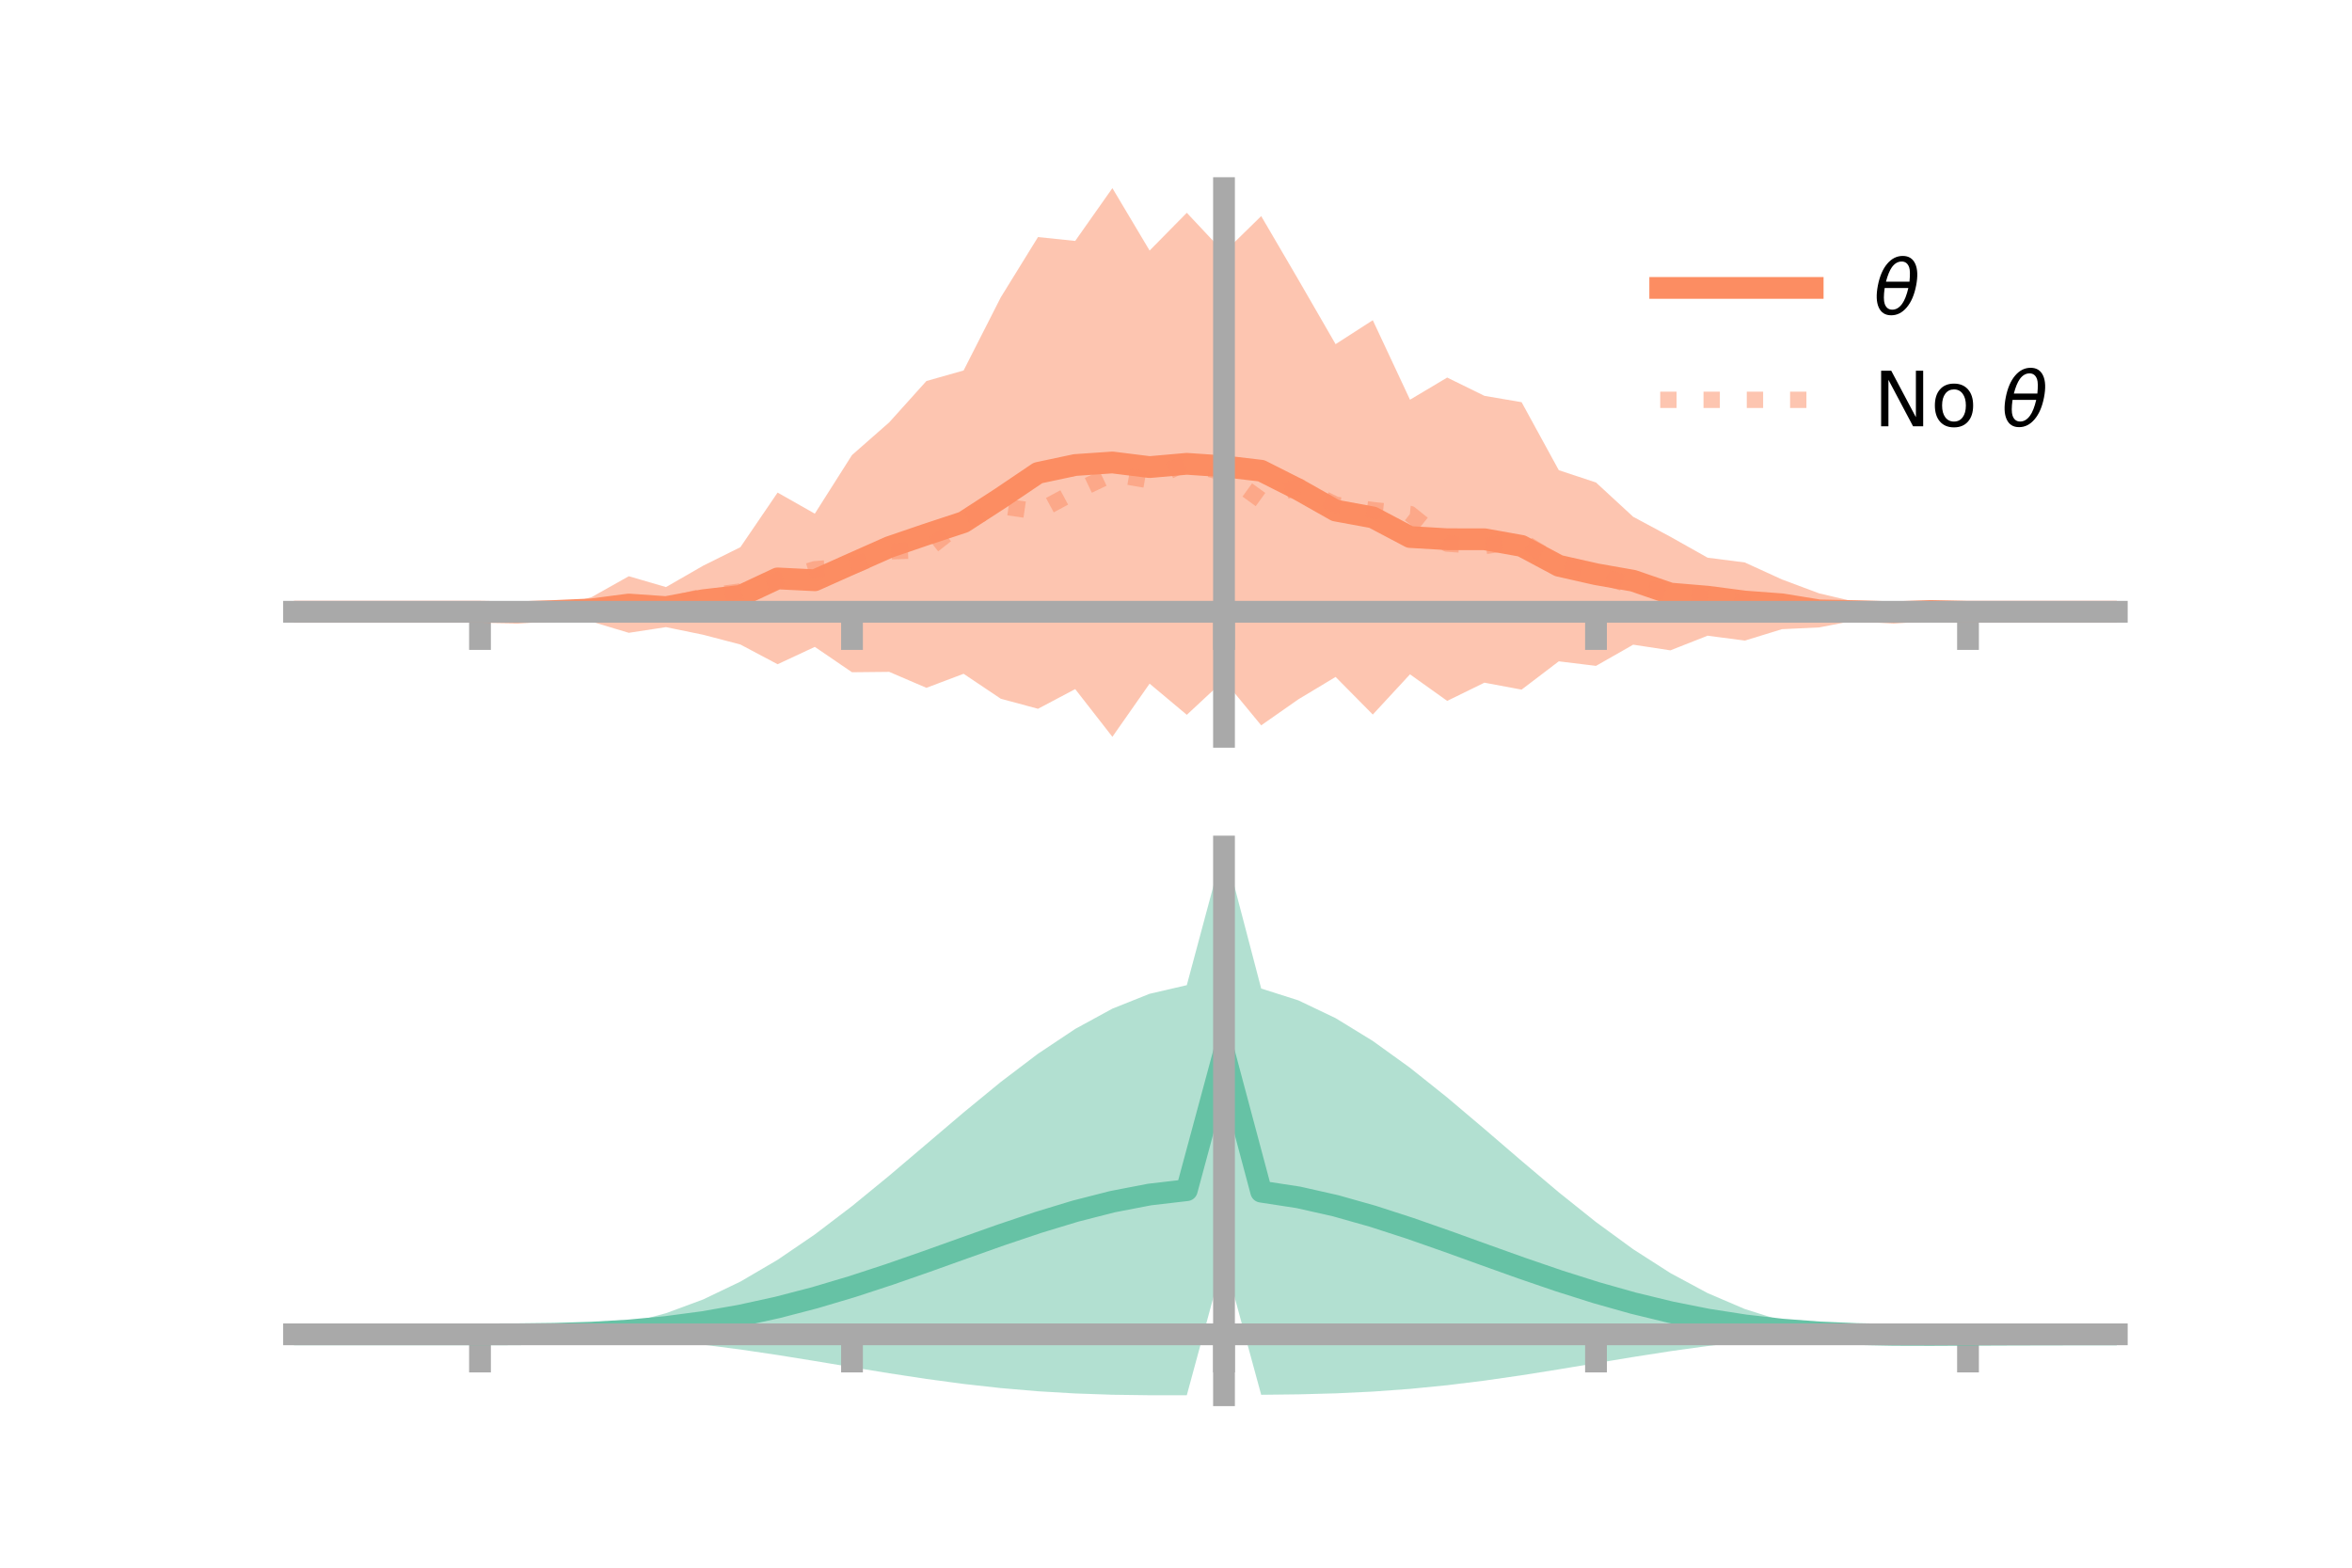
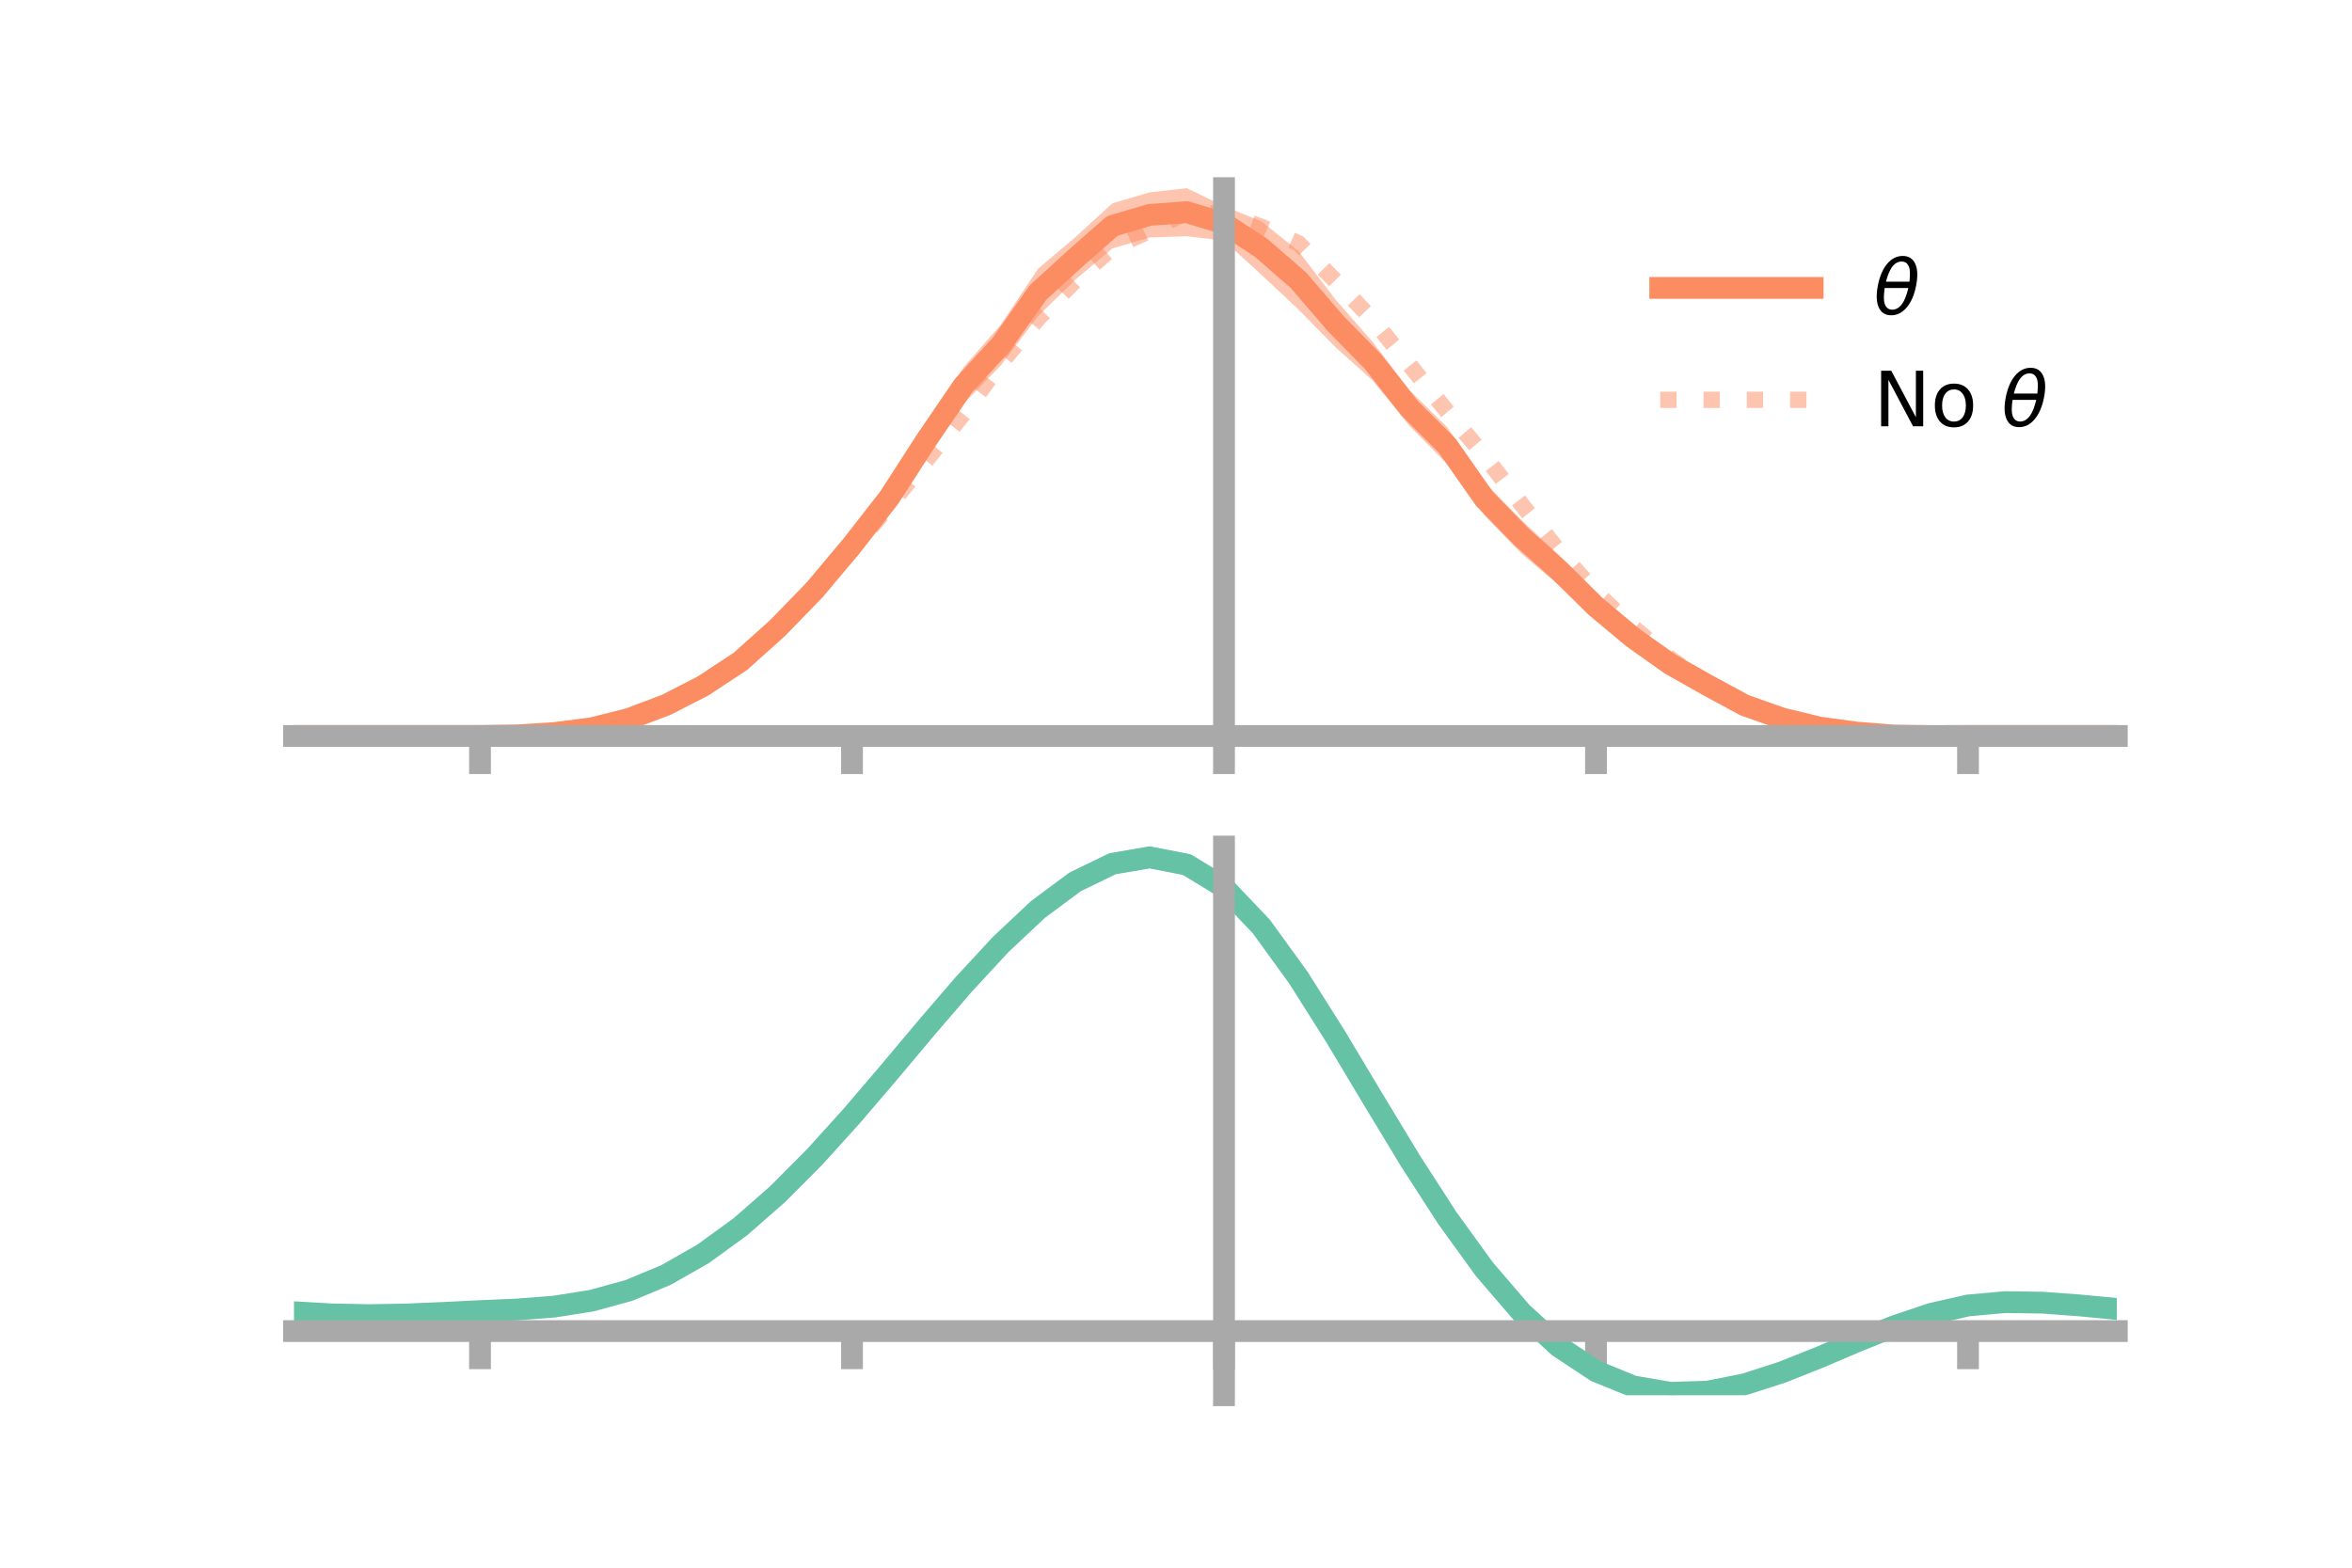
<svg xmlns="http://www.w3.org/2000/svg" xmlns:xlink="http://www.w3.org/1999/xlink" height="144pt" version="1.1" viewBox="0 0 216 144" width="216pt">
  <defs>
    <style type="text/css">*{stroke-linecap:butt;stroke-linejoin:round;}</style>
  </defs>
  <g id="figure_1">
    <g id="patch_1">
      <path d="M 0 144  L 216 144  L 216 0  L 0 0  z " style="fill:none;" />
    </g>
    <g id="axes_1">
      <g id="patch_2">
        <path d="M 27 67.68  L 194.4 67.68  L 194.4 17.28  L 27 17.28  z " style="fill:none;" />
      </g>
      <g id="PolyCollection_1">
-         <path clip-path="url(#pe3be21aa46)" d="M 27 56.194  L 27 56.194  L 30.416 56.194  L 33.833 56.194  L 37.249 56.194  L 40.665 56.194  L 44.082 56.194  L 47.498 55.887  L 50.914 55.792  L 54.331 54.848  L 57.747 52.929  L 61.163 53.927  L 64.58 51.96  L 67.996 50.261  L 71.412 45.247  L 74.829 47.183  L 78.245 41.799  L 81.661 38.798  L 85.078 34.999  L 88.494 34.031  L 91.91 27.31  L 95.327 21.775  L 98.743 22.131  L 102.159 17.28  L 105.576 23.015  L 108.992 19.547  L 112.408 23.191  L 115.824 19.85  L 119.241 25.695  L 122.657 31.613  L 126.073 29.412  L 129.49 36.716  L 132.906 34.68  L 136.322 36.359  L 139.739 36.943  L 143.155 43.19  L 146.571 44.32  L 149.988 47.471  L 153.404 49.304  L 156.82 51.226  L 160.237 51.666  L 163.653 53.227  L 167.069 54.505  L 170.486 55.308  L 173.902 56.012  L 177.318 55.61  L 180.735 56.194  L 184.151 56.194  L 187.567 56.194  L 190.984 56.194  L 194.4 56.194  L 194.4 56.194  L 194.4 56.194  L 190.984 56.194  L 187.567 56.194  L 184.151 56.194  L 180.735 56.194  L 177.318 56.632  L 173.902 56.469  L 170.486 56.97  L 167.069 57.631  L 163.653 57.793  L 160.237 58.842  L 156.82 58.392  L 153.404 59.738  L 149.988 59.217  L 146.571 61.164  L 143.155 60.746  L 139.739 63.345  L 136.322 62.707  L 132.906 64.381  L 129.49 61.94  L 126.073 65.635  L 122.657 62.179  L 119.241 64.234  L 115.824 66.626  L 112.408 62.481  L 108.992 65.659  L 105.576 62.796  L 102.159 67.68  L 98.743 63.297  L 95.327 65.105  L 91.91 64.183  L 88.494 61.891  L 85.078 63.18  L 81.661 61.714  L 78.245 61.749  L 74.829 59.418  L 71.412 61.014  L 67.996 59.202  L 64.58 58.306  L 61.163 57.605  L 57.747 58.127  L 54.331 57.101  L 50.914 56.457  L 47.498 56.603  L 44.082 56.194  L 40.665 56.194  L 37.249 56.194  L 33.833 56.194  L 30.416 56.194  L 27 56.194  z " style="fill:#fc8d62;fill-opacity:0.5;" />
+         <path clip-path="url(#p6c2592da87)" d="M 27 67.603  L 27 67.603  L 30.416 67.603  L 33.833 67.603  L 37.249 67.603  L 40.665 67.603  L 44.082 67.598  L 47.498 67.5  L 50.914 67.217  L 54.331 66.672  L 57.747 65.618  L 61.163 64.294  L 64.58 62.455  L 67.996 59.987  L 71.412 56.795  L 74.829 53.133  L 78.245 48.718  L 81.661 44.193  L 85.078 38.962  L 88.494 33.73  L 91.91 29.828  L 95.327 24.688  L 98.743 21.798  L 102.159 18.676  L 105.576 17.667  L 108.992 17.28  L 112.408 18.945  L 115.824 20.318  L 119.241 23.054  L 122.657 27.522  L 126.073 31.424  L 129.49 35.893  L 132.906 39.241  L 136.322 44.291  L 139.739 47.783  L 143.155 50.97  L 146.571 54.52  L 149.988 57.447  L 153.404 60.186  L 156.82 62.157  L 160.237 64.198  L 163.653 65.527  L 167.069 66.468  L 170.486 67.076  L 173.902 67.453  L 177.318 67.573  L 180.735 67.601  L 184.151 67.603  L 187.567 67.603  L 190.984 67.603  L 194.4 67.603  L 194.4 67.603  L 194.4 67.603  L 190.984 67.603  L 187.567 67.603  L 184.151 67.603  L 180.735 67.606  L 177.318 67.66  L 173.902 67.68  L 170.486 67.51  L 167.069 67.175  L 163.653 66.466  L 160.237 65.383  L 156.82 63.729  L 153.404 61.832  L 149.988 59.73  L 146.571 56.953  L 143.155 53.756  L 139.739 50.86  L 136.322 47.328  L 132.906 42.63  L 129.49 39.176  L 126.073 34.967  L 122.657 31.907  L 119.241 28.422  L 115.824 25.218  L 112.408 22.105  L 108.992 21.697  L 105.576 21.813  L 102.159 22.823  L 98.743 25.699  L 95.327 29.049  L 91.91 33.562  L 88.494 37.09  L 85.078 41.877  L 81.661 47.232  L 78.245 51.467  L 74.829 55.194  L 71.412 58.582  L 67.996 61.513  L 64.58 63.545  L 61.163 65.212  L 57.747 66.46  L 54.331 67.126  L 50.914 67.453  L 47.498 67.6  L 44.082 67.605  L 40.665 67.603  L 37.249 67.603  L 33.833 67.603  L 30.416 67.603  L 27 67.603  z " style="fill:#fc8d62;fill-opacity:0.5;" />
      </g>
      <g id="matplotlib.axis_1">
        <g id="xtick_1">
          <g id="line2d_1">
            <defs>
-               <path d="M 0 0  L 0 3.5  " id="meb2fe2c7d5" style="stroke:#a9a9a9;stroke-width:2;" />
+               <path d="M 0 0  L 0 3.5  " id="mb790485278" style="stroke:#a9a9a9;stroke-width:2;" />
            </defs>
            <g>
-               <use style="fill:#a9a9a9;stroke:#a9a9a9;stroke-width:2;" x="44.082" xlink:href="#meb2fe2c7d5" y="56.194" />
+               <use style="fill:#a9a9a9;stroke:#a9a9a9;stroke-width:2;" x="44.082" xlink:href="#mb790485278" y="67.603" />
            </g>
          </g>
        </g>
        <g id="xtick_2">
          <g id="line2d_2">
            <g>
-               <use style="fill:#a9a9a9;stroke:#a9a9a9;stroke-width:2;" x="78.245" xlink:href="#meb2fe2c7d5" y="56.194" />
+               <use style="fill:#a9a9a9;stroke:#a9a9a9;stroke-width:2;" x="78.245" xlink:href="#mb790485278" y="67.603" />
            </g>
          </g>
        </g>
        <g id="xtick_3">
          <g id="line2d_3">
            <g>
-               <use style="fill:#a9a9a9;stroke:#a9a9a9;stroke-width:2;" x="112.408" xlink:href="#meb2fe2c7d5" y="56.194" />
+               <use style="fill:#a9a9a9;stroke:#a9a9a9;stroke-width:2;" x="112.408" xlink:href="#mb790485278" y="67.603" />
            </g>
          </g>
        </g>
        <g id="xtick_4">
          <g id="line2d_4">
            <g>
-               <use style="fill:#a9a9a9;stroke:#a9a9a9;stroke-width:2;" x="146.571" xlink:href="#meb2fe2c7d5" y="56.194" />
+               <use style="fill:#a9a9a9;stroke:#a9a9a9;stroke-width:2;" x="146.571" xlink:href="#mb790485278" y="67.603" />
            </g>
          </g>
        </g>
        <g id="xtick_5">
          <g id="line2d_5">
            <g>
-               <use style="fill:#a9a9a9;stroke:#a9a9a9;stroke-width:2;" x="180.735" xlink:href="#meb2fe2c7d5" y="56.194" />
+               <use style="fill:#a9a9a9;stroke:#a9a9a9;stroke-width:2;" x="180.735" xlink:href="#mb790485278" y="67.603" />
            </g>
          </g>
        </g>
      </g>
      <g id="matplotlib.axis_2" />
      <g id="line2d_6">
-         <path clip-path="url(#pe3be21aa46)" d="M 27 56.194  L 30.416 56.194  L 33.833 56.194  L 37.249 56.194  L 40.665 56.194  L 44.082 56.194  L 47.498 56.245  L 50.914 56.125  L 54.331 55.974  L 57.747 55.528  L 61.163 55.766  L 64.58 55.133  L 67.996 54.732  L 71.412 53.131  L 74.829 53.3  L 78.245 51.774  L 81.661 50.256  L 85.078 49.089  L 88.494 47.961  L 91.91 45.747  L 95.327 43.44  L 98.743 42.714  L 102.159 42.48  L 105.576 42.905  L 108.992 42.603  L 112.408 42.836  L 115.824 43.238  L 119.241 44.965  L 122.657 46.896  L 126.073 47.524  L 129.49 49.328  L 132.906 49.53  L 136.322 49.533  L 139.739 50.144  L 143.155 51.968  L 146.571 52.742  L 149.988 53.344  L 153.404 54.521  L 156.82 54.809  L 160.237 55.254  L 163.653 55.51  L 167.069 56.068  L 170.486 56.139  L 173.902 56.241  L 177.318 56.121  L 180.735 56.194  L 184.151 56.194  L 187.567 56.194  L 190.984 56.194  L 194.4 56.194  " style="fill:none;stroke:#fc8d62;stroke-linecap:square;stroke-width:2;" />
+         <path clip-path="url(#p6c2592da87)" d="M 27 67.603  L 30.416 67.603  L 33.833 67.603  L 37.249 67.603  L 40.665 67.603  L 44.082 67.602  L 47.498 67.55  L 50.914 67.335  L 54.331 66.899  L 57.747 66.039  L 61.163 64.753  L 64.58 63  L 67.996 60.75  L 71.412 57.688  L 74.829 54.164  L 78.245 50.093  L 81.661 45.713  L 85.078 40.419  L 88.494 35.41  L 91.91 31.695  L 95.327 26.869  L 98.743 23.748  L 102.159 20.749  L 105.576 19.74  L 108.992 19.488  L 112.408 20.525  L 115.824 22.768  L 119.241 25.738  L 122.657 29.714  L 126.073 33.196  L 129.49 37.534  L 132.906 40.936  L 136.322 45.809  L 139.739 49.322  L 143.155 52.363  L 146.571 55.737  L 149.988 58.588  L 153.404 61.009  L 156.82 62.943  L 160.237 64.79  L 163.653 65.996  L 167.069 66.822  L 170.486 67.293  L 173.902 67.566  L 177.318 67.616  L 180.735 67.604  L 184.151 67.603  L 187.567 67.603  L 190.984 67.603  L 194.4 67.603  " style="fill:none;stroke:#fc8d62;stroke-linecap:square;stroke-width:2;" />
      </g>
      <g id="line2d_7">
-         <path clip-path="url(#pe3be21aa46)" d="M 27 56.194  L 30.416 56.194  L 33.833 56.194  L 37.249 56.194  L 40.665 56.194  L 44.082 56.194  L 47.498 56.17  L 50.914 56.172  L 54.331 55.983  L 57.747 55.444  L 61.163 55.622  L 64.58 54.791  L 67.996 54.331  L 71.412 53.322  L 74.829 52.29  L 78.245 52.024  L 81.661 50.641  L 85.078 50.538  L 88.494 47.859  L 91.91 46.491  L 95.327 46.988  L 98.743 45.152  L 102.159 43.535  L 105.576 44.126  L 108.992 42.48  L 112.408 43.456  L 115.824 45.931  L 119.241 44.677  L 122.657 46.361  L 126.073 46.855  L 129.49 47.209  L 132.906 49.937  L 136.322 50.159  L 139.739 49.696  L 143.155 51.78  L 146.571 52.751  L 149.988 53.832  L 153.404 54.427  L 156.82 54.971  L 160.237 55.482  L 163.653 55.706  L 167.069 56.344  L 170.486 56.101  L 173.902 56.127  L 177.318 56.198  L 180.735 56.194  L 184.151 56.194  L 187.567 56.194  L 190.984 56.194  L 194.4 56.194  " style="fill:none;stroke:#fc8d62;stroke-dasharray:1.5,2.475;stroke-dashoffset:0;stroke-opacity:0.5;stroke-width:1.5;" />
+         <path clip-path="url(#p6c2592da87)" d="M 27 67.603  L 30.416 67.603  L 33.833 67.603  L 37.249 67.603  L 40.665 67.603  L 44.082 67.603  L 47.498 67.563  L 50.914 67.328  L 54.331 66.823  L 57.747 65.964  L 61.163 64.652  L 64.58 62.87  L 67.996 60.516  L 71.412 57.71  L 74.829 54.402  L 78.245 50.485  L 81.661 46.465  L 85.078 42.253  L 88.494 37.999  L 91.91 33.358  L 95.327 29.266  L 98.743 25.756  L 102.159 22.763  L 105.576 21.203  L 108.992 19.488  L 112.408 19.626  L 115.824 20.824  L 119.241 22.344  L 122.657 25.813  L 126.073 29.376  L 129.49 33.576  L 132.906 37.804  L 136.322 41.852  L 139.739 46.336  L 143.155 50.602  L 146.571 54.442  L 149.988 57.639  L 153.404 60.511  L 156.82 62.914  L 160.237 64.691  L 163.653 65.986  L 167.069 66.869  L 170.486 67.353  L 173.902 67.573  L 177.318 67.605  L 180.735 67.603  L 184.151 67.603  L 187.567 67.603  L 190.984 67.603  L 194.4 67.603  " style="fill:none;stroke:#fc8d62;stroke-dasharray:1.5,2.475;stroke-dashoffset:0;stroke-opacity:0.5;stroke-width:1.5;" />
      </g>
      <g id="patch_3">
        <path d="M 112.408 67.68  L 112.408 17.28  " style="fill:none;stroke:#a9a9a9;stroke-linecap:square;stroke-linejoin:miter;stroke-width:2;" />
      </g>
      <g id="patch_4">
        <path d="M 194.4 67.68  L 194.4 17.28  " style="fill:none;" />
      </g>
      <g id="patch_5">
-         <path d="M 27 56.194  L 194.4 56.194  " style="fill:none;stroke:#a9a9a9;stroke-linecap:square;stroke-linejoin:miter;stroke-width:2;" />
+         <path d="M 27 67.603  L 194.4 67.603  " style="fill:none;stroke:#a9a9a9;stroke-linecap:square;stroke-linejoin:miter;stroke-width:2;" />
      </g>
      <g id="patch_6">
        <path d="M 27 17.28  L 194.4 17.28  " style="fill:none;" />
      </g>
      <g id="legend_1">
        <g id="line2d_8">
          <path d="M 152.47 26.449  L 166.47 26.449  " style="fill:none;stroke:#fc8d62;stroke-linecap:square;stroke-width:2;" />
        </g>
        <g id="line2d_9" />
        <g id="text_1">
          <g transform="translate(172.07 28.89891)scale(0.07 -0.07)">
            <defs>
              <path d="M 45.516 34.672  L 14.453 34.672  Q 12.359 20.062 14.5 13.875  Q 17.188 6.25 24.469 6.25  Q 31.781 6.25 37.359 13.922  Q 42.234 20.656 45.516 34.672  z M 47.016 42.969  Q 48.344 56.844 46.625 61.719  Q 43.953 69.438 36.766 69.438  Q 29.297 69.438 23.828 61.812  Q 19.531 55.672 16.156 42.969  z M 38.188 76.766  Q 49.906 76.766 54.594 66.406  Q 59.281 56.109 55.719 37.844  Q 52.203 19.625 43.453 9.281  Q 34.766 -1.125 23.047 -1.125  Q 11.281 -1.125 6.641 9.281  Q 2 19.625 5.516 37.844  Q 9.078 56.109 17.719 66.406  Q 26.422 76.766 38.188 76.766  z " id="DejaVuSans-Oblique-952" />
            </defs>
            <use transform="translate(0 0.234375)" xlink:href="#DejaVuSans-Oblique-952" />
          </g>
        </g>
        <g id="line2d_10">
          <path d="M 152.47 36.724  L 166.47 36.724  " style="fill:none;stroke:#fc8d62;stroke-dasharray:1.5,2.475;stroke-dashoffset:0;stroke-opacity:0.5;stroke-width:1.5;" />
        </g>
        <g id="line2d_11" />
        <g id="text_2">
          <g transform="translate(172.07 39.17359)scale(0.07 -0.07)">
            <defs>
              <path d="M 9.812 72.906  L 23.094 72.906  L 55.422 11.922  L 55.422 72.906  L 64.984 72.906  L 64.984 0  L 51.703 0  L 19.391 60.984  L 19.391 0  L 9.812 0  z " id="DejaVuSans-78" />
              <path d="M 30.609 48.391  Q 23.391 48.391 19.188 42.75  Q 14.984 37.109 14.984 27.297  Q 14.984 17.484 19.156 11.844  Q 23.344 6.203 30.609 6.203  Q 37.797 6.203 41.984 11.859  Q 46.188 17.531 46.188 27.297  Q 46.188 37.016 41.984 42.703  Q 37.797 48.391 30.609 48.391  z M 30.609 56  Q 42.328 56 49.016 48.375  Q 55.719 40.766 55.719 27.297  Q 55.719 13.875 49.016 6.219  Q 42.328 -1.422 30.609 -1.422  Q 18.844 -1.422 12.172 6.219  Q 5.516 13.875 5.516 27.297  Q 5.516 40.766 12.172 48.375  Q 18.844 56 30.609 56  z " id="DejaVuSans-111" />
              <path id="DejaVuSans-32" />
            </defs>
            <use transform="translate(0 0.234375)" xlink:href="#DejaVuSans-78" />
            <use transform="translate(74.80469 0.234375)" xlink:href="#DejaVuSans-111" />
            <use transform="translate(135.9863 0.234375)" xlink:href="#DejaVuSans-32" />
            <use transform="translate(167.7734 0.234375)" xlink:href="#DejaVuSans-Oblique-952" />
          </g>
        </g>
      </g>
    </g>
    <g id="axes_2">
      <g id="patch_7">
        <path d="M 27 128.16  L 194.4 128.16  L 194.4 77.76  L 27 77.76  z " style="fill:none;" />
      </g>
      <g id="PolyCollection_2">
-         <path clip-path="url(#p227a162768)" d="M 27 122.569  L 27 122.563  L 30.416 122.565  L 33.833 122.565  L 37.249 122.565  L 40.665 122.565  L 44.082 122.565  L 47.498 122.547  L 50.914 122.426  L 54.331 122.112  L 57.747 121.531  L 61.163 120.625  L 64.58 119.36  L 67.996 117.722  L 71.412 115.721  L 74.829 113.391  L 78.245 110.79  L 81.661 107.993  L 85.078 105.092  L 88.494 102.186  L 91.91 99.383  L 95.327 96.79  L 98.743 94.513  L 102.159 92.649  L 105.576 91.285  L 108.992 90.493  L 112.408 77.76  L 115.824 90.802  L 119.241 91.89  L 122.657 93.522  L 126.073 95.617  L 129.49 98.081  L 132.906 100.81  L 136.322 103.699  L 139.739 106.637  L 143.155 109.521  L 146.571 112.253  L 149.988 114.749  L 153.404 116.94  L 156.82 118.778  L 160.237 120.24  L 163.653 121.326  L 167.069 122.053  L 170.486 122.433  L 173.902 122.483  L 177.318 122.491  L 180.735 122.513  L 184.151 122.532  L 187.567 122.546  L 190.984 122.555  L 194.4 122.56  L 194.4 122.574  L 194.4 122.574  L 190.984 122.585  L 187.567 122.604  L 184.151 122.635  L 180.735 122.683  L 177.318 122.737  L 173.902 122.727  L 170.486 122.646  L 167.069 122.727  L 163.653 122.936  L 160.237 123.242  L 156.82 123.639  L 153.404 124.114  L 149.988 124.647  L 146.571 125.213  L 143.155 125.782  L 139.739 126.326  L 136.322 126.818  L 132.906 127.239  L 129.49 127.576  L 126.073 127.824  L 122.657 127.987  L 119.241 128.078  L 115.824 128.118  L 112.408 115.572  L 108.992 128.158  L 105.576 128.16  L 102.159 128.114  L 98.743 127.996  L 95.327 127.795  L 91.91 127.502  L 88.494 127.122  L 85.078 126.662  L 81.661 126.142  L 78.245 125.584  L 74.829 125.015  L 71.412 124.464  L 67.996 123.958  L 64.58 123.519  L 61.163 123.162  L 57.747 122.893  L 54.331 122.713  L 50.914 122.612  L 47.498 122.572  L 44.082 122.565  L 40.665 122.565  L 37.249 122.565  L 33.833 122.565  L 30.416 122.566  L 27 122.569  z " style="fill:#66c2a5;fill-opacity:0.5;" />
+         <path clip-path="url(#pda08cd2438)" d="M 27 120.575  L 27 120.489  L 30.416 120.699  L 33.833 120.771  L 37.249 120.709  L 40.665 120.555  L 44.082 120.379  L 47.498 120.224  L 50.914 119.953  L 54.331 119.406  L 57.747 118.456  L 61.163 117.012  L 64.58 115.022  L 67.996 112.479  L 71.412 109.414  L 74.829 105.894  L 78.245 102.02  L 81.661 97.921  L 85.078 93.751  L 88.494 89.686  L 91.91 85.914  L 95.327 82.635  L 98.743 80.049  L 102.159 78.359  L 105.576 77.76  L 108.992 78.437  L 112.408 80.557  L 115.824 84.199  L 119.241 88.986  L 122.657 94.48  L 126.073 100.277  L 129.49 106.018  L 132.906 111.404  L 136.322 116.202  L 139.739 120.243  L 143.155 123.426  L 146.571 125.71  L 149.988 127.117  L 153.404 127.717  L 156.82 127.617  L 160.237 126.951  L 163.653 125.871  L 167.069 124.536  L 170.486 123.109  L 173.902 121.748  L 177.318 120.605  L 180.735 119.832  L 184.151 119.525  L 187.567 119.579  L 190.984 119.841  L 194.4 120.18  L 194.4 120.291  L 194.4 120.291  L 190.984 119.976  L 187.567 119.732  L 184.151 119.687  L 180.735 119.997  L 177.318 120.78  L 173.902 121.952  L 170.486 123.361  L 167.069 124.843  L 163.653 126.229  L 160.237 127.349  L 156.82 128.043  L 153.404 128.16  L 149.988 127.576  L 146.571 126.198  L 143.155 123.97  L 139.739 120.882  L 136.322 116.971  L 132.906 112.331  L 129.49 107.122  L 126.073 101.565  L 122.657 95.95  L 119.241 90.622  L 115.824 85.979  L 112.408 82.447  L 108.992 80.397  L 105.576 79.745  L 102.159 80.325  L 98.743 81.953  L 95.327 84.435  L 91.91 87.578  L 88.494 91.184  L 85.078 95.064  L 81.661 99.037  L 78.245 102.938  L 74.829 106.622  L 71.412 109.968  L 67.996 112.885  L 64.58 115.312  L 61.163 117.22  L 57.747 118.618  L 54.331 119.545  L 50.914 120.08  L 47.498 120.341  L 44.082 120.484  L 40.665 120.643  L 37.249 120.78  L 33.833 120.831  L 30.416 120.764  L 27 120.575  z " style="fill:#66c2a5;fill-opacity:0.5;" />
      </g>
      <g id="matplotlib.axis_3">
        <g id="xtick_6">
          <g id="line2d_12">
            <g>
-               <use style="fill:#a9a9a9;stroke:#a9a9a9;stroke-width:2;" x="44.082" xlink:href="#meb2fe2c7d5" y="122.565" />
+               <use style="fill:#a9a9a9;stroke:#a9a9a9;stroke-width:2;" x="44.082" xlink:href="#mb790485278" y="122.266" />
            </g>
          </g>
        </g>
        <g id="xtick_7">
          <g id="line2d_13">
            <g>
-               <use style="fill:#a9a9a9;stroke:#a9a9a9;stroke-width:2;" x="78.245" xlink:href="#meb2fe2c7d5" y="122.565" />
+               <use style="fill:#a9a9a9;stroke:#a9a9a9;stroke-width:2;" x="78.245" xlink:href="#mb790485278" y="122.266" />
            </g>
          </g>
        </g>
        <g id="xtick_8">
          <g id="line2d_14">
            <g>
-               <use style="fill:#a9a9a9;stroke:#a9a9a9;stroke-width:2;" x="112.408" xlink:href="#meb2fe2c7d5" y="122.565" />
+               <use style="fill:#a9a9a9;stroke:#a9a9a9;stroke-width:2;" x="112.408" xlink:href="#mb790485278" y="122.266" />
            </g>
          </g>
        </g>
        <g id="xtick_9">
          <g id="line2d_15">
            <g>
-               <use style="fill:#a9a9a9;stroke:#a9a9a9;stroke-width:2;" x="146.571" xlink:href="#meb2fe2c7d5" y="122.565" />
+               <use style="fill:#a9a9a9;stroke:#a9a9a9;stroke-width:2;" x="146.571" xlink:href="#mb790485278" y="122.266" />
            </g>
          </g>
        </g>
        <g id="xtick_10">
          <g id="line2d_16">
            <g>
-               <use style="fill:#a9a9a9;stroke:#a9a9a9;stroke-width:2;" x="180.735" xlink:href="#meb2fe2c7d5" y="122.565" />
+               <use style="fill:#a9a9a9;stroke:#a9a9a9;stroke-width:2;" x="180.735" xlink:href="#mb790485278" y="122.266" />
            </g>
          </g>
        </g>
      </g>
      <g id="matplotlib.axis_4" />
      <g id="line2d_17">
-         <path clip-path="url(#p227a162768)" d="M 27 122.566  L 30.416 122.565  L 33.833 122.565  L 37.249 122.565  L 40.665 122.565  L 44.082 122.565  L 47.498 122.559  L 50.914 122.519  L 54.331 122.413  L 57.747 122.212  L 61.163 121.893  L 64.58 121.44  L 67.996 120.84  L 71.412 120.092  L 74.829 119.203  L 78.245 118.187  L 81.661 117.068  L 85.078 115.877  L 88.494 114.654  L 91.91 113.443  L 95.327 112.293  L 98.743 111.255  L 102.159 110.381  L 105.576 109.723  L 108.992 109.325  L 112.408 96.666  L 115.824 109.46  L 119.241 109.984  L 122.657 110.755  L 126.073 111.72  L 129.49 112.828  L 132.906 114.025  L 136.322 115.258  L 139.739 116.481  L 143.155 117.651  L 146.571 118.733  L 149.988 119.698  L 153.404 120.527  L 156.82 121.209  L 160.237 121.741  L 163.653 122.131  L 167.069 122.39  L 170.486 122.54  L 173.902 122.605  L 177.318 122.614  L 180.735 122.598  L 184.151 122.584  L 187.567 122.575  L 190.984 122.57  L 194.4 122.567  " style="fill:none;stroke:#66c2a5;stroke-linecap:square;stroke-width:2;" />
+         <path clip-path="url(#pda08cd2438)" d="M 27 120.532  L 30.416 120.731  L 33.833 120.801  L 37.249 120.745  L 40.665 120.599  L 44.082 120.431  L 47.498 120.283  L 50.914 120.017  L 54.331 119.475  L 57.747 118.537  L 61.163 117.116  L 64.58 115.167  L 67.996 112.682  L 71.412 109.691  L 74.829 106.258  L 78.245 102.479  L 81.661 98.479  L 85.078 94.408  L 88.494 90.435  L 91.91 86.746  L 95.327 83.535  L 98.743 81.001  L 102.159 79.342  L 105.576 78.753  L 108.992 79.417  L 112.408 81.502  L 115.824 85.089  L 119.241 89.804  L 122.657 95.215  L 126.073 100.921  L 129.49 106.57  L 132.906 111.868  L 136.322 116.586  L 139.739 120.562  L 143.155 123.698  L 146.571 125.954  L 149.988 127.347  L 153.404 127.938  L 156.82 127.83  L 160.237 127.15  L 163.653 126.05  L 167.069 124.69  L 170.486 123.235  L 173.902 121.85  L 177.318 120.693  L 180.735 119.914  L 184.151 119.606  L 187.567 119.655  L 190.984 119.909  L 194.4 120.235  " style="fill:none;stroke:#66c2a5;stroke-linecap:square;stroke-width:2;" />
      </g>
      <g id="patch_8">
        <path d="M 112.408 128.16  L 112.408 77.76  " style="fill:none;stroke:#a9a9a9;stroke-linecap:square;stroke-linejoin:miter;stroke-width:2;" />
      </g>
      <g id="patch_9">
        <path d="M 194.4 128.16  L 194.4 77.76  " style="fill:none;" />
      </g>
      <g id="patch_10">
-         <path d="M 27 122.565  L 194.4 122.565  " style="fill:none;stroke:#a9a9a9;stroke-linecap:square;stroke-linejoin:miter;stroke-width:2;" />
+         <path d="M 27 122.266  L 194.4 122.266  " style="fill:none;stroke:#a9a9a9;stroke-linecap:square;stroke-linejoin:miter;stroke-width:2;" />
      </g>
      <g id="patch_11">
        <path d="M 27 77.76  L 194.4 77.76  " style="fill:none;" />
      </g>
    </g>
  </g>
  <defs>
-     <clipPath id="pe3be21aa46">
+     <clipPath id="p6c2592da87">
      <rect height="50.4" width="167.4" x="27" y="17.28" />
    </clipPath>
-     <clipPath id="p227a162768">
+     <clipPath id="pda08cd2438">
      <rect height="50.4" width="167.4" x="27" y="77.76" />
    </clipPath>
  </defs>
</svg>
